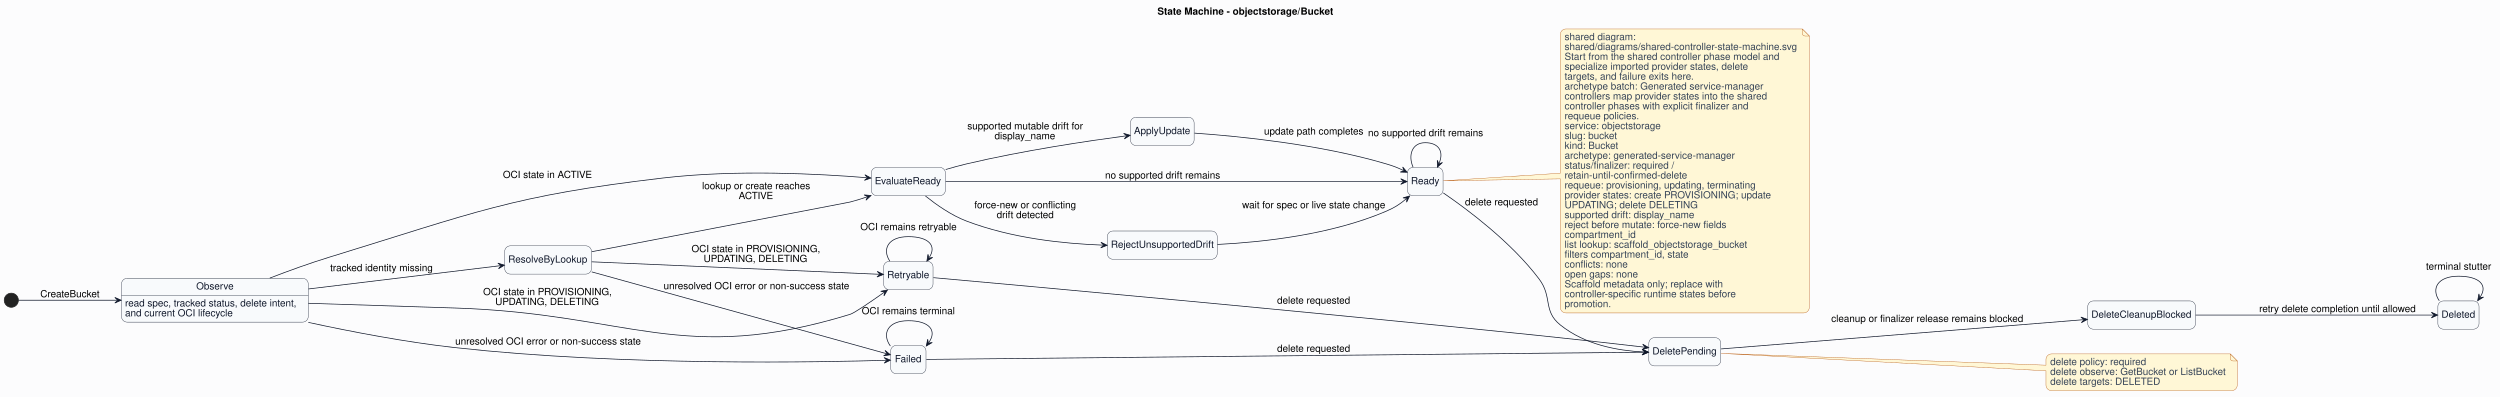
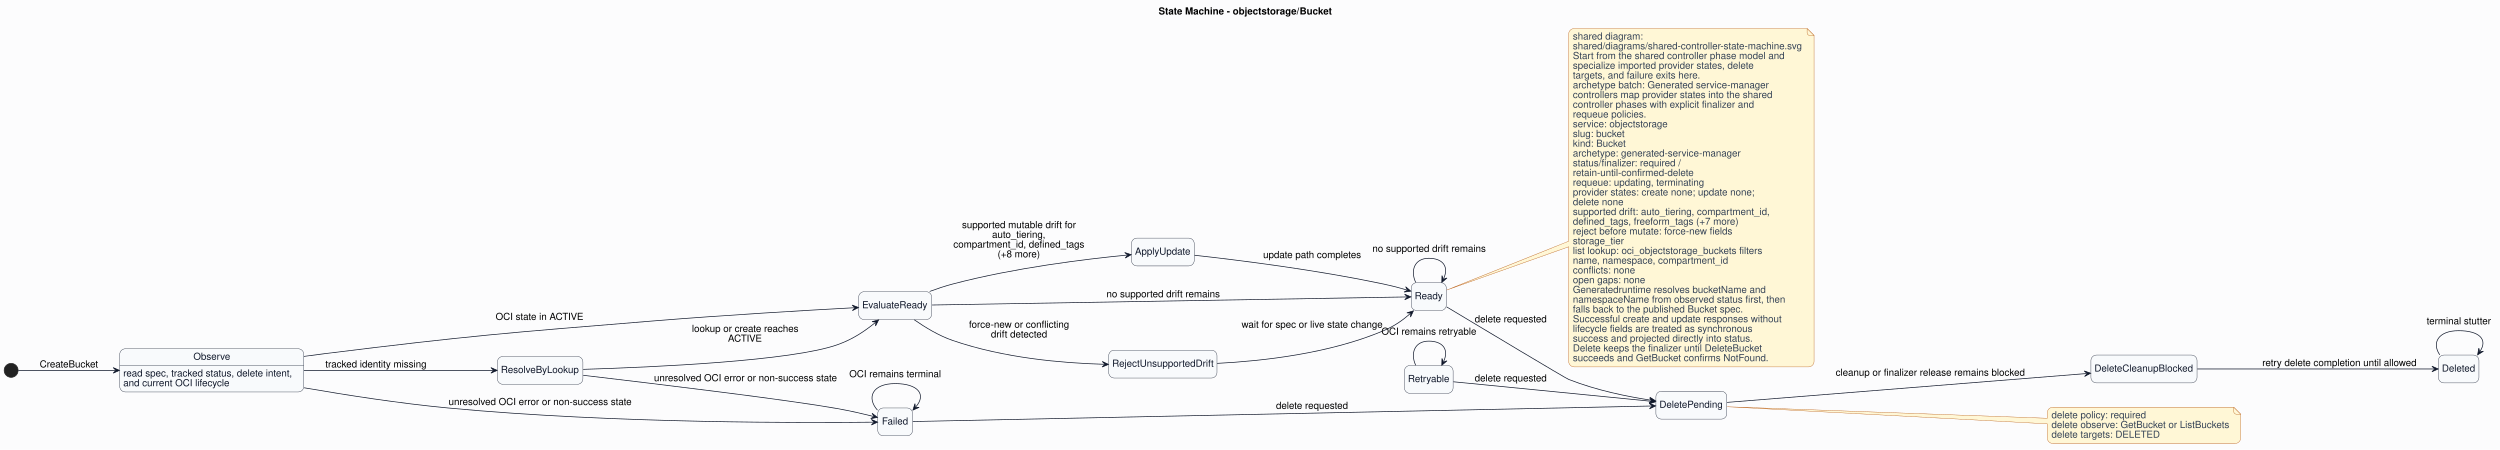
- <svg xmlns="http://www.w3.org/2000/svg" contentStyleType="text/css" data-diagram-type="STATE" height="562px" preserveAspectRatio="none" style="width:3539px;height:562px;background:#FCFCFD;" version="1.1" viewBox="0 0 3539 562" width="3539px" zoomAndPan="magnify">
+ <svg xmlns="http://www.w3.org/2000/svg" contentStyleType="text/css" data-diagram-type="STATE" height="646px" preserveAspectRatio="none" style="width:3591px;height:646px;background:#FCFCFD;" version="1.1" viewBox="0 0 3591 646" width="3591px" zoomAndPan="magnify">
  <defs />
  <g>
-     <rect fill="#FCFCFD" height="562" style="stroke:none;stroke-width:1;" width="3539" x="0" y="0" />
+     <rect fill="#FCFCFD" height="646" style="stroke:none;stroke-width:1;" width="3591" x="0" y="0" />
    <g class="title" data-source-line="10">
-       <text fill="#000000" font-family="Helvetica" font-size="14" font-weight="bold" lengthAdjust="spacing" textLength="248.951" x="1638.412" y="20.78">State Machine - objectstorage/Bucket</text>
+       <text fill="#000000" font-family="Helvetica" font-size="14" font-weight="bold" lengthAdjust="spacing" textLength="248.951" x="1664.137" y="20.78">State Machine - objectstorage/Bucket</text>
    </g>
    <g>
-       <rect fill="#F8FAFC" height="62" rx="8" ry="8" style="stroke:#0F172A;stroke-width:0.5;" width="264.364" x="172" y="394" />
-       <line style="stroke:#0F172A;stroke-width:0.5;" x1="172" x2="436.364" y1="418" y2="418" />
-       <text fill="#0F172A" font-family="Helvetica" font-size="14" lengthAdjust="spacing" textLength="52.91" x="277.727" y="409.78">Observe</text>
-       <text fill="#0F172A" font-family="Helvetica" font-size="14" lengthAdjust="spacing" textLength="244.364" x="177" y="433.78">read spec, tracked status, delete intent,</text>
-       <text fill="#0F172A" font-family="Helvetica" font-size="14" lengthAdjust="spacing" textLength="153.282" x="177" y="447.78">and current OCI lifecycle</text>
+       <rect fill="#F8FAFC" height="62" rx="8" ry="8" style="stroke:#0F172A;stroke-width:0.5;" width="264.364" x="172" y="501" />
+       <line style="stroke:#0F172A;stroke-width:0.5;" x1="172" x2="436.364" y1="525" y2="525" />
+       <text fill="#0F172A" font-family="Helvetica" font-size="14" lengthAdjust="spacing" textLength="52.91" x="277.727" y="516.78">Observe</text>
+       <text fill="#0F172A" font-family="Helvetica" font-size="14" lengthAdjust="spacing" textLength="244.364" x="177" y="540.78">read spec, tracked status, delete intent,</text>
+       <text fill="#0F172A" font-family="Helvetica" font-size="14" lengthAdjust="spacing" textLength="153.282" x="177" y="554.78">and current OCI lifecycle</text>
    </g>
-     <rect fill="#F8FAFC" height="40" rx="8" ry="8" style="stroke:#0F172A;stroke-width:0.5;" width="104.951" x="1233.36" y="237" />
-     <text fill="#0F172A" font-family="Helvetica" font-size="14" lengthAdjust="spacing" textLength="94.951" x="1238.36" y="260.78">EvaluateReady</text>
-     <rect fill="#F8FAFC" height="40" rx="8" ry="8" style="stroke:#0F172A;stroke-width:0.5;" width="50.469" x="1992.32" y="237" />
-     <text fill="#0F172A" font-family="Helvetica" font-size="14" lengthAdjust="spacing" textLength="40.469" x="1997.32" y="260.78">Ready</text>
-     <rect fill="#F8FAFC" height="40" rx="8" ry="8" style="stroke:#0F172A;stroke-width:0.5;" width="69.917" x="1250.88" y="370" />
-     <text fill="#0F172A" font-family="Helvetica" font-size="14" lengthAdjust="spacing" textLength="59.917" x="1255.88" y="393.78">Retryable</text>
-     <rect fill="#F8FAFC" height="40" rx="8" ry="8" style="stroke:#0F172A;stroke-width:0.5;" width="50" x="1260.84" y="489" />
-     <text fill="#0F172A" font-family="Helvetica" font-size="14" lengthAdjust="spacing" textLength="38.131" x="1266.775" y="512.78">Failed</text>
-     <rect fill="#F8FAFC" height="40" rx="8" ry="8" style="stroke:#0F172A;stroke-width:0.5;" width="122.848" x="714.44" y="348" />
-     <text fill="#0F172A" font-family="Helvetica" font-size="14" lengthAdjust="spacing" textLength="112.848" x="719.44" y="371.78">ResolveByLookup</text>
-     <rect fill="#F8FAFC" height="40" rx="8" ry="8" style="stroke:#0F172A;stroke-width:0.5;" width="155.51" x="1567.56" y="327" />
-     <text fill="#0F172A" font-family="Helvetica" font-size="14" lengthAdjust="spacing" textLength="145.51" x="1572.56" y="350.78">RejectUnsupportedDrift</text>
-     <rect fill="#F8FAFC" height="40" rx="8" ry="8" style="stroke:#0F172A;stroke-width:0.5;" width="90.165" x="1600.23" y="166" />
-     <text fill="#0F172A" font-family="Helvetica" font-size="14" lengthAdjust="spacing" textLength="80.165" x="1605.23" y="189.78">ApplyUpdate</text>
-     <rect fill="#F8FAFC" height="40" rx="8" ry="8" style="stroke:#0F172A;stroke-width:0.5;" width="101.848" x="2334.1" y="478" />
-     <text fill="#0F172A" font-family="Helvetica" font-size="14" lengthAdjust="spacing" textLength="91.848" x="2339.1" y="501.78">DeletePending</text>
-     <rect fill="#F8FAFC" height="40" rx="8" ry="8" style="stroke:#0F172A;stroke-width:0.5;" width="58.255" x="3451.06" y="426" />
-     <text fill="#0F172A" font-family="Helvetica" font-size="14" lengthAdjust="spacing" textLength="48.255" x="3456.06" y="449.78">Deleted</text>
-     <rect fill="#F8FAFC" height="40" rx="8" ry="8" style="stroke:#0F172A;stroke-width:0.5;" width="152.427" x="2955.45" y="426" />
-     <text fill="#0F172A" font-family="Helvetica" font-size="14" lengthAdjust="spacing" textLength="142.427" x="2960.45" y="449.78">DeleteCleanupBlocked</text>
-     <ellipse cx="16" cy="425" fill="#222222" rx="10" ry="10" style="stroke:#222222;stroke-width:1;" />
-     <g class="entity" data-qualified-name="GMN2" data-source-line="55" id="ent0003">
-       <path d="M2208.78,49 L2208.78,245.2 L2043.1,255.99 L2208.78,253.2 L2208.78,435 A8,8 0 0 0 2216.78,443 L2553.261,443 A8,8 0 0 0 2561.261,435 L2561.261,51 L2551.261,41 L2216.78,41 A8,8 0 0 0 2208.78,49" fill="#FFF7D6" style="stroke:#B45309;stroke-width:0.5;" />
-       <path d="M2551.261,41 L2551.261,47 A4,4 0 0 0 2555.261,51 L2561.261,51 L2551.261,41" fill="#FFF7D6" style="stroke:#B45309;stroke-width:0.5;" />
-       <text fill="#334155" font-family="Helvetica" font-size="14" lengthAdjust="spacing" textLength="101.165" x="2214.78" y="56.78">shared diagram:</text>
-       <text fill="#334155" font-family="Helvetica" font-size="14" lengthAdjust="spacing" textLength="331.481" x="2214.78" y="70.78">shared/diagrams/shared-controller-state-machine.svg</text>
-       <text fill="#334155" font-family="Helvetica" font-size="14" lengthAdjust="spacing" textLength="304.274" x="2214.78" y="84.78">Start from the shared controller phase model and</text>
-       <text fill="#334155" font-family="Helvetica" font-size="14" lengthAdjust="spacing" textLength="261.468" x="2214.78" y="98.78">specialize imported provider states, delete</text>
-       <text fill="#334155" font-family="Helvetica" font-size="14" lengthAdjust="spacing" textLength="184.434" x="2214.78" y="112.78">targets, and failure exits here.</text>
-       <text fill="#334155" font-family="Helvetica" font-size="14" lengthAdjust="spacing" textLength="281.709" x="2214.78" y="126.78">archetype batch: Generated service-manager</text>
-       <text fill="#334155" font-family="Helvetica" font-size="14" lengthAdjust="spacing" textLength="287.923" x="2214.78" y="140.78">controllers map provider states into the shared</text>
-       <text fill="#334155" font-family="Helvetica" font-size="14" lengthAdjust="spacing" textLength="261.461" x="2214.78" y="154.78">controller phases with explicit finalizer and</text>
-       <text fill="#334155" font-family="Helvetica" font-size="14" lengthAdjust="spacing" textLength="105.848" x="2214.78" y="168.78">requeue policies.</text>
-       <text fill="#334155" font-family="Helvetica" font-size="14" lengthAdjust="spacing" textLength="136.179" x="2214.78" y="182.78">service: objectstorage</text>
-       <text fill="#334155" font-family="Helvetica" font-size="14" lengthAdjust="spacing" textLength="74.71" x="2214.78" y="196.78">slug: bucket</text>
-       <text fill="#334155" font-family="Helvetica" font-size="14" lengthAdjust="spacing" textLength="76.262" x="2214.78" y="210.78">kind: Bucket</text>
-       <text fill="#334155" font-family="Helvetica" font-size="14" lengthAdjust="spacing" textLength="241.24" x="2214.78" y="224.78">archetype: generated-service-manager</text>
-       <text fill="#334155" font-family="Helvetica" font-size="14" lengthAdjust="spacing" textLength="156.406" x="2214.78" y="238.78">status/finalizer: required /</text>
-       <text fill="#334155" font-family="Helvetica" font-size="14" lengthAdjust="spacing" textLength="174.303" x="2214.78" y="252.78">retain-until-confirmed-delete</text>
-       <text fill="#334155" font-family="Helvetica" font-size="14" lengthAdjust="spacing" textLength="272.398" x="2214.78" y="266.78">requeue: provisioning, updating, terminating</text>
-       <text fill="#334155" font-family="Helvetica" font-size="14" lengthAdjust="spacing" textLength="295.682" x="2214.78" y="280.78">provider states: create PROVISIONING; update</text>
-       <text fill="#334155" font-family="Helvetica" font-size="14" lengthAdjust="spacing" textLength="192.165" x="2214.78" y="294.78">UPDATING; delete DELETING</text>
-       <text fill="#334155" font-family="Helvetica" font-size="14" lengthAdjust="spacing" textLength="183.661" x="2214.78" y="308.78">supported drift: display_name</text>
-       <text fill="#334155" font-family="Helvetica" font-size="14" lengthAdjust="spacing" textLength="230.33" x="2214.78" y="322.78">reject before mutate: force-new fields</text>
-       <text fill="#334155" font-family="Helvetica" font-size="14" lengthAdjust="spacing" textLength="100.379" x="2214.78" y="336.78">compartment_id</text>
-       <text fill="#334155" font-family="Helvetica" font-size="14" lengthAdjust="spacing" textLength="259.157" x="2214.78" y="350.78">list lookup: scaffold_objectstorage_bucket</text>
-       <text fill="#334155" font-family="Helvetica" font-size="14" lengthAdjust="spacing" textLength="175.848" x="2214.78" y="364.78">filters compartment_id, state</text>
-       <text fill="#334155" font-family="Helvetica" font-size="14" lengthAdjust="spacing" textLength="89.496" x="2214.78" y="378.78">conflicts: none</text>
-       <text fill="#334155" font-family="Helvetica" font-size="14" lengthAdjust="spacing" textLength="104.316" x="2214.78" y="392.78">open gaps: none</text>
-       <text fill="#334155" font-family="Helvetica" font-size="14" lengthAdjust="spacing" textLength="224.902" x="2214.78" y="406.78">Scaffold metadata only; replace with</text>
-       <text fill="#334155" font-family="Helvetica" font-size="14" lengthAdjust="spacing" textLength="244.323" x="2214.78" y="420.78">controller-specific runtime states before</text>
-       <text fill="#334155" font-family="Helvetica" font-size="14" lengthAdjust="spacing" textLength="66.144" x="2214.78" y="434.78">promotion.</text>
+     <rect fill="#F8FAFC" height="40" rx="8" ry="8" style="stroke:#0F172A;stroke-width:0.5;" width="104.951" x="1233.36" y="419" />
+     <text fill="#0F172A" font-family="Helvetica" font-size="14" lengthAdjust="spacing" textLength="94.951" x="1238.36" y="442.78">EvaluateReady</text>
+     <rect fill="#F8FAFC" height="40" rx="8" ry="8" style="stroke:#0F172A;stroke-width:0.5;" width="50.469" x="2027.04" y="406" />
+     <text fill="#0F172A" font-family="Helvetica" font-size="14" lengthAdjust="spacing" textLength="40.469" x="2032.04" y="429.78">Ready</text>
+     <rect fill="#F8FAFC" height="40" rx="8" ry="8" style="stroke:#0F172A;stroke-width:0.5;" width="69.917" x="2017.32" y="525" />
+     <text fill="#0F172A" font-family="Helvetica" font-size="14" lengthAdjust="spacing" textLength="59.917" x="2022.32" y="548.78">Retryable</text>
+     <rect fill="#F8FAFC" height="40" rx="8" ry="8" style="stroke:#0F172A;stroke-width:0.5;" width="50" x="1260.84" y="586" />
+     <text fill="#0F172A" font-family="Helvetica" font-size="14" lengthAdjust="spacing" textLength="38.131" x="1266.775" y="609.78">Failed</text>
+     <rect fill="#F8FAFC" height="40" rx="8" ry="8" style="stroke:#0F172A;stroke-width:0.5;" width="122.848" x="714.44" y="512" />
+     <text fill="#0F172A" font-family="Helvetica" font-size="14" lengthAdjust="spacing" textLength="112.848" x="719.44" y="535.78">ResolveByLookup</text>
+     <rect fill="#F8FAFC" height="40" rx="8" ry="8" style="stroke:#0F172A;stroke-width:0.5;" width="155.51" x="1592.56" y="503" />
+     <text fill="#0F172A" font-family="Helvetica" font-size="14" lengthAdjust="spacing" textLength="145.51" x="1597.56" y="526.78">RejectUnsupportedDrift</text>
+     <rect fill="#F8FAFC" height="40" rx="8" ry="8" style="stroke:#0F172A;stroke-width:0.5;" width="90.165" x="1625.23" y="342" />
+     <text fill="#0F172A" font-family="Helvetica" font-size="14" lengthAdjust="spacing" textLength="80.165" x="1630.23" y="365.78">ApplyUpdate</text>
+     <rect fill="#F8FAFC" height="40" rx="8" ry="8" style="stroke:#0F172A;stroke-width:0.5;" width="101.848" x="2378.55" y="562" />
+     <text fill="#0F172A" font-family="Helvetica" font-size="14" lengthAdjust="spacing" textLength="91.848" x="2383.55" y="585.78">DeletePending</text>
+     <rect fill="#F8FAFC" height="40" rx="8" ry="8" style="stroke:#0F172A;stroke-width:0.5;" width="58.255" x="3502.51" y="510" />
+     <text fill="#0F172A" font-family="Helvetica" font-size="14" lengthAdjust="spacing" textLength="48.255" x="3507.51" y="533.78">Deleted</text>
+     <rect fill="#F8FAFC" height="40" rx="8" ry="8" style="stroke:#0F172A;stroke-width:0.5;" width="152.427" x="3003.4" y="510" />
+     <text fill="#0F172A" font-family="Helvetica" font-size="14" lengthAdjust="spacing" textLength="142.427" x="3008.4" y="533.78">DeleteCleanupBlocked</text>
+     <ellipse cx="16" cy="532" fill="#222222" rx="10" ry="10" style="stroke:#222222;stroke-width:1;" />
+     <g class="entity" data-qualified-name="GMN2" data-source-line="53" id="ent0003">
+       <path d="M2253.23,49 L2253.23,346.47 L2077.89,416.68 L2253.23,354.47 L2253.23,519 A8,8 0 0 0 2261.23,527 L2597.711,527 A8,8 0 0 0 2605.711,519 L2605.711,51 L2595.711,41 L2261.23,41 A8,8 0 0 0 2253.23,49" fill="#FFF7D6" style="stroke:#B45309;stroke-width:0.5;" />
+       <path d="M2595.711,41 L2595.711,47 A4,4 0 0 0 2599.711,51 L2605.711,51 L2595.711,41" fill="#FFF7D6" style="stroke:#B45309;stroke-width:0.5;" />
+       <text fill="#334155" font-family="Helvetica" font-size="14" lengthAdjust="spacing" textLength="101.165" x="2259.23" y="56.78">shared diagram:</text>
+       <text fill="#334155" font-family="Helvetica" font-size="14" lengthAdjust="spacing" textLength="331.481" x="2259.23" y="70.78">shared/diagrams/shared-controller-state-machine.svg</text>
+       <text fill="#334155" font-family="Helvetica" font-size="14" lengthAdjust="spacing" textLength="304.274" x="2259.23" y="84.78">Start from the shared controller phase model and</text>
+       <text fill="#334155" font-family="Helvetica" font-size="14" lengthAdjust="spacing" textLength="261.468" x="2259.23" y="98.78">specialize imported provider states, delete</text>
+       <text fill="#334155" font-family="Helvetica" font-size="14" lengthAdjust="spacing" textLength="184.434" x="2259.23" y="112.78">targets, and failure exits here.</text>
+       <text fill="#334155" font-family="Helvetica" font-size="14" lengthAdjust="spacing" textLength="281.709" x="2259.23" y="126.78">archetype batch: Generated service-manager</text>
+       <text fill="#334155" font-family="Helvetica" font-size="14" lengthAdjust="spacing" textLength="287.923" x="2259.23" y="140.78">controllers map provider states into the shared</text>
+       <text fill="#334155" font-family="Helvetica" font-size="14" lengthAdjust="spacing" textLength="261.461" x="2259.23" y="154.78">controller phases with explicit finalizer and</text>
+       <text fill="#334155" font-family="Helvetica" font-size="14" lengthAdjust="spacing" textLength="105.848" x="2259.23" y="168.78">requeue policies.</text>
+       <text fill="#334155" font-family="Helvetica" font-size="14" lengthAdjust="spacing" textLength="136.179" x="2259.23" y="182.78">service: objectstorage</text>
+       <text fill="#334155" font-family="Helvetica" font-size="14" lengthAdjust="spacing" textLength="74.71" x="2259.23" y="196.78">slug: bucket</text>
+       <text fill="#334155" font-family="Helvetica" font-size="14" lengthAdjust="spacing" textLength="76.262" x="2259.23" y="210.78">kind: Bucket</text>
+       <text fill="#334155" font-family="Helvetica" font-size="14" lengthAdjust="spacing" textLength="241.24" x="2259.23" y="224.78">archetype: generated-service-manager</text>
+       <text fill="#334155" font-family="Helvetica" font-size="14" lengthAdjust="spacing" textLength="156.406" x="2259.23" y="238.78">status/finalizer: required /</text>
+       <text fill="#334155" font-family="Helvetica" font-size="14" lengthAdjust="spacing" textLength="174.303" x="2259.23" y="252.78">retain-until-confirmed-delete</text>
+       <text fill="#334155" font-family="Helvetica" font-size="14" lengthAdjust="spacing" textLength="189.909" x="2259.23" y="266.78">requeue: updating, terminating</text>
+       <text fill="#334155" font-family="Helvetica" font-size="14" lengthAdjust="spacing" textLength="263.067" x="2259.23" y="280.78">provider states: create none; update none;</text>
+       <text fill="#334155" font-family="Helvetica" font-size="14" lengthAdjust="spacing" textLength="73.179" x="2259.23" y="294.78">delete none</text>
+       <text fill="#334155" font-family="Helvetica" font-size="14" lengthAdjust="spacing" textLength="282.488" x="2259.23" y="308.78">supported drift: auto_tiering, compartment_id,</text>
+       <text fill="#334155" font-family="Helvetica" font-size="14" lengthAdjust="spacing" textLength="239.292" x="2259.23" y="322.78">defined_tags, freeform_tags (+7 more)</text>
+       <text fill="#334155" font-family="Helvetica" font-size="14" lengthAdjust="spacing" textLength="230.33" x="2259.23" y="336.78">reject before mutate: force-new fields</text>
+       <text fill="#334155" font-family="Helvetica" font-size="14" lengthAdjust="spacing" textLength="73.931" x="2259.23" y="350.78">storage_tier</text>
+       <text fill="#334155" font-family="Helvetica" font-size="14" lengthAdjust="spacing" textLength="273.144" x="2259.23" y="364.78">list lookup: oci_objectstorage_buckets filters</text>
+       <text fill="#334155" font-family="Helvetica" font-size="14" lengthAdjust="spacing" textLength="223.337" x="2259.23" y="378.78">name, namespace, compartment_id</text>
+       <text fill="#334155" font-family="Helvetica" font-size="14" lengthAdjust="spacing" textLength="89.496" x="2259.23" y="392.78">conflicts: none</text>
+       <text fill="#334155" font-family="Helvetica" font-size="14" lengthAdjust="spacing" textLength="104.316" x="2259.23" y="406.78">open gaps: none</text>
+       <text fill="#334155" font-family="Helvetica" font-size="14" lengthAdjust="spacing" textLength="278.592" x="2259.23" y="420.78">Generatedruntime resolves bucketName and</text>
+       <text fill="#334155" font-family="Helvetica" font-size="14" lengthAdjust="spacing" textLength="305.806" x="2259.23" y="434.78">namespaceName from observed status first, then</text>
+       <text fill="#334155" font-family="Helvetica" font-size="14" lengthAdjust="spacing" textLength="245.144" x="2259.23" y="448.78">falls back to the published Bucket spec.</text>
+       <text fill="#334155" font-family="Helvetica" font-size="14" lengthAdjust="spacing" textLength="301.185" x="2259.23" y="462.78">Successful create and update responses without</text>
+       <text fill="#334155" font-family="Helvetica" font-size="14" lengthAdjust="spacing" textLength="259.909" x="2259.23" y="476.78">lifecycle fields are treated as synchronous</text>
+       <text fill="#334155" font-family="Helvetica" font-size="14" lengthAdjust="spacing" textLength="259.13" x="2259.23" y="490.78">success and projected directly into status.</text>
+       <text fill="#334155" font-family="Helvetica" font-size="14" lengthAdjust="spacing" textLength="273.93" x="2259.23" y="504.78">Delete keeps the finalizer until DeleteBucket</text>
+       <text fill="#334155" font-family="Helvetica" font-size="14" lengthAdjust="spacing" textLength="281.695" x="2259.23" y="518.78">succeeds and GetBucket confirms NotFound.</text>
    </g>
-     <g class="entity" data-qualified-name="GMN5" data-source-line="85" id="ent0006">
-       <path d="M2896.27,509 L2896.27,516.93 L2436.34,500.26 L2896.27,524.93 L2896.27,545 A8,8 0 0 0 2904.27,553 L3159.069,553 A8,8 0 0 0 3167.069,545 L3167.069,511 L3157.069,501 L2904.27,501 A8,8 0 0 0 2896.27,509" fill="#FFF7D6" style="stroke:#B45309;stroke-width:0.5;" />
-       <path d="M3157.069,501 L3157.069,507 A4,4 0 0 0 3161.069,511 L3167.069,511 L3157.069,501" fill="#FFF7D6" style="stroke:#B45309;stroke-width:0.5;" />
-       <text fill="#334155" font-family="Helvetica" font-size="14" lengthAdjust="spacing" textLength="136.972" x="2902.27" y="516.78">delete policy: required</text>
-       <text fill="#334155" font-family="Helvetica" font-size="14" lengthAdjust="spacing" textLength="249.799" x="2902.27" y="530.78">delete observe: GetBucket or ListBucket</text>
-       <text fill="#334155" font-family="Helvetica" font-size="14" lengthAdjust="spacing" textLength="157.185" x="2902.27" y="544.78">delete targets: DELETED</text>
+     <g class="entity" data-qualified-name="GMN5" data-source-line="89" id="ent0006">
+       <path d="M2940.71,593 L2940.71,600.81 L2480.79,584.25 L2940.71,608.81 L2940.71,629 A8,8 0 0 0 2948.71,637 L3210.509,637 A8,8 0 0 0 3218.509,629 L3218.509,595 L3208.509,585 L2948.71,585 A8,8 0 0 0 2940.71,593" fill="#FFF7D6" style="stroke:#B45309;stroke-width:0.5;" />
+       <path d="M3208.509,585 L3208.509,591 A4,4 0 0 0 3212.509,595 L3218.509,595 L3208.509,585" fill="#FFF7D6" style="stroke:#B45309;stroke-width:0.5;" />
+       <text fill="#334155" font-family="Helvetica" font-size="14" lengthAdjust="spacing" textLength="136.972" x="2946.71" y="600.78">delete policy: required</text>
+       <text fill="#334155" font-family="Helvetica" font-size="14" lengthAdjust="spacing" textLength="256.799" x="2946.71" y="614.78">delete observe: GetBucket or ListBuckets</text>
+       <text fill="#334155" font-family="Helvetica" font-size="14" lengthAdjust="spacing" textLength="157.185" x="2946.71" y="628.78">delete targets: DELETED</text>
    </g>
    <g class="link" data-entity-1="ent0002" data-entity-2="ent0002" data-link-type="dependency" data-source-line="32" id="lnk3">
-       <path d="M26.2,425 C49.21,425 105.71,425 165.54,425" fill="none" id="*start*-to-observe" style="stroke:#0F172A;stroke-width:1;" />
-       <polygon fill="#0F172A" points="171.54,425,162.54,421,166.54,425,162.54,429,171.54,425" style="stroke:#0F172A;stroke-width:1;" />
-       <text fill="#000000" font-family="Helvetica" font-size="14" lengthAdjust="spacing" textLength="84.82" x="57" y="420.78">CreateBucket</text>
+       <path d="M26.2,532 C49.21,532 105.71,532 165.54,532" fill="none" id="*start*-to-observe" style="stroke:#0F172A;stroke-width:1;" />
+       <polygon fill="#0F172A" points="171.54,532,162.54,528,166.54,532,162.54,536,171.54,532" style="stroke:#0F172A;stroke-width:1;" />
+       <text fill="#000000" font-family="Helvetica" font-size="14" lengthAdjust="spacing" textLength="84.82" x="57" y="527.78">CreateBucket</text>
    </g>
    <g class="link" data-entity-1="ent0002" data-entity-2="ent0007" data-link-type="dependency" data-source-line="33" id="lnk4">
-       <path d="M436.64,409.05 C527.55,398.01 638.334,384.573 708.184,376.093" fill="none" id="observe-to-resolve_by_lookup" style="stroke:#0F172A;stroke-width:1;" />
-       <polygon fill="#0F172A" points="714.14,375.37,704.723,372.484,709.176,375.973,705.688,380.425,714.14,375.37" style="stroke:#0F172A;stroke-width:1;" />
-       <text fill="#000000" font-family="Helvetica" font-size="14" lengthAdjust="spacing" textLength="145.503" x="467.36" y="383.84">tracked identity missing</text>
+       <path d="M436.64,532 C527.55,532 638.29,532 708.14,532" fill="none" id="observe-to-resolve_by_lookup" style="stroke:#0F172A;stroke-width:1;" />
+       <polygon fill="#0F172A" points="714.14,532,705.14,528,709.14,532,705.14,536,714.14,532" style="stroke:#0F172A;stroke-width:1;" />
+       <text fill="#000000" font-family="Helvetica" font-size="14" lengthAdjust="spacing" textLength="145.503" x="467.36" y="527.78">tracked identity missing</text>
    </g>
    <g class="link" data-entity-1="ent0007" data-entity-2="ent0003" data-link-type="dependency" data-source-line="34" id="lnk5">
-       <path d="M837.78,356.3 C955.37,333.72 1202.26,286.3 1203.36,286 C1213.07,283.36 1217.604,282.054 1227.384,278.704" fill="none" id="resolve_by_lookup-to-evaluate_ready" style="stroke:#0F172A;stroke-width:1;" />
-       <polygon fill="#0F172A" points="1233.06,276.76,1223.249,275.892,1228.33,278.38,1225.842,283.461,1233.06,276.76" style="stroke:#0F172A;stroke-width:1;" />
-       <text fill="#000000" font-family="Helvetica" font-size="14" lengthAdjust="spacing" textLength="154.089" x="993.86" y="267.78">lookup or create reaches</text>
-       <text fill="#000000" font-family="Helvetica" font-size="14" lengthAdjust="spacing" textLength="50.565" x="1045.622" y="281.78">ACTIVE</text>
+       <path d="M837.64,530.54 C938.94,527.46 1137.69,518.55 1203.36,495 C1225.18,487.18 1241.989,475.821 1257.409,463.251" fill="none" id="resolve_by_lookup-to-evaluate_ready" style="stroke:#0F172A;stroke-width:1;" />
+       <polygon fill="#0F172A" points="1262.06,459.46,1252.557,462.046,1258.185,462.619,1257.611,468.247,1262.06,459.46" style="stroke:#0F172A;stroke-width:1;" />
+       <text fill="#000000" font-family="Helvetica" font-size="14" lengthAdjust="spacing" textLength="154.089" x="993.86" y="476.78">lookup or create reaches</text>
+       <text fill="#000000" font-family="Helvetica" font-size="14" lengthAdjust="spacing" textLength="50.565" x="1045.622" y="490.78">ACTIVE</text>
    </g>
-     <g class="link" data-entity-1="ent0007" data-entity-2="ent0005" data-link-type="dependency" data-source-line="35" id="lnk6">
-       <path d="M837.63,370.63 C945.21,375.29 1159.806,384.58 1244.596,388.26" fill="none" id="resolve_by_lookup-to-retryable" style="stroke:#0F172A;stroke-width:1;" />
-       <polygon fill="#0F172A" points="1250.59,388.52,1241.772,384.134,1245.595,388.303,1241.425,392.126,1250.59,388.52" style="stroke:#0F172A;stroke-width:1;" />
-       <text fill="#000000" font-family="Helvetica" font-size="14" lengthAdjust="spacing" textLength="184.379" x="978.86" y="356.9">OCI state in PROVISIONING,</text>
-       <text fill="#000000" font-family="Helvetica" font-size="14" lengthAdjust="spacing" textLength="150.131" x="995.984" y="370.9">UPDATING, DELETING</text>
+     <g class="link" data-entity-1="ent0007" data-entity-2="ent0006" data-link-type="dependency" data-source-line="35" id="lnk6">
+       <path d="M837.74,539.08 C938.24,550.9 1134.58,574.58 1203.36,587 C1222.66,590.48 1238.439,594.124 1254.549,598.154" fill="none" id="resolve_by_lookup-to-failed" style="stroke:#0F172A;stroke-width:1;" />
+       <polygon fill="#0F172A" points="1260.37,599.61,1252.61,593.545,1255.52,598.397,1250.668,601.306,1260.37,599.61" style="stroke:#0F172A;stroke-width:1;" />
+       <text fill="#000000" font-family="Helvetica" font-size="14" lengthAdjust="spacing" textLength="263.778" x="939.36" y="547.53">unresolved OCI error or non-success state</text>
    </g>
-     <g class="link" data-entity-1="ent0007" data-entity-2="ent0006" data-link-type="dependency" data-source-line="36" id="lnk7">
-       <path d="M837.63,384.87 C949.69,415.97 1178.579,479.505 1254.669,500.625" fill="none" id="resolve_by_lookup-to-failed" style="stroke:#0F172A;stroke-width:1;" />
-       <polygon fill="#0F172A" points="1260.45,502.23,1252.848,495.969,1255.632,500.893,1250.708,503.677,1260.45,502.23" style="stroke:#0F172A;stroke-width:1;" />
-       <text fill="#000000" font-family="Helvetica" font-size="14" lengthAdjust="spacing" textLength="263.778" x="939.36" y="409.39">unresolved OCI error or non-success state</text>
+     <g class="link" data-entity-1="ent0002" data-entity-2="ent0003" data-link-type="dependency" data-source-line="36" id="lnk7">
+       <path d="M436.62,511.89 C446.68,510.52 456.68,509.2 466.36,508 C675.57,482.02 728.25,478.13 938.36,461 C1042.89,452.48 1159.399,445.705 1227.149,442.025" fill="none" id="observe-to-evaluate_ready" style="stroke:#0F172A;stroke-width:1;" />
+       <polygon fill="#0F172A" points="1233.14,441.7,1223.936,438.194,1228.147,441.971,1224.37,446.182,1233.14,441.7" style="stroke:#0F172A;stroke-width:1;" />
+       <text fill="#000000" font-family="Helvetica" font-size="14" lengthAdjust="spacing" textLength="128.372" x="711.86" y="459.52">OCI state in ACTIVE</text>
    </g>
-     <g class="link" data-entity-1="ent0002" data-entity-2="ent0003" data-link-type="dependency" data-source-line="37" id="lnk8">
-       <path d="M381.96,393.64 C408.45,383.43 438.47,372.55 466.36,364 C672.5,300.82 724.22,277.06 938.36,252 C1042.33,239.83 1159.05,246.034 1226.99,251.554" fill="none" id="observe-to-evaluate_ready" style="stroke:#0F172A;stroke-width:1;" />
-       <polygon fill="#0F172A" points="1232.97,252.04,1224.323,247.324,1227.986,251.635,1223.676,255.298,1232.97,252.04" style="stroke:#0F172A;stroke-width:1;" />
-       <text fill="#000000" font-family="Helvetica" font-size="14" lengthAdjust="spacing" textLength="128.372" x="711.86" y="251.95">OCI state in ACTIVE</text>
+     <g class="link" data-entity-1="ent0002" data-entity-2="ent0006" data-link-type="dependency" data-source-line="37" id="lnk8">
+       <path d="M436.78,557 C499.16,567.83 574.85,579.49 643.36,586 C883.23,608.8 1169.59,607.421 1254.59,606.421" fill="none" id="observe-to-failed" style="stroke:#0F172A;stroke-width:1;" />
+       <polygon fill="#0F172A" points="1260.59,606.35,1251.544,602.456,1255.59,606.409,1251.638,610.456,1260.59,606.35" style="stroke:#0F172A;stroke-width:1;" />
+       <text fill="#000000" font-family="Helvetica" font-size="14" lengthAdjust="spacing" textLength="263.778" x="644.36" y="581.78">unresolved OCI error or non-success state</text>
    </g>
-     <g class="link" data-entity-1="ent0002" data-entity-2="ent0005" data-link-type="dependency" data-source-line="38" id="lnk9">
-       <path d="M436.47,429.33 C499.11,431.38 575.11,433.85 643.36,436 C892.16,443.84 965.33,517.82 1203.36,445 C1209.36,443.17 1230.442,428.766 1251.472,413.886" fill="none" id="observe-to-retryable" style="stroke:#0F172A;stroke-width:1;" />
-       <polygon fill="#0F172A" points="1256.37,410.42,1246.713,412.353,1252.288,413.308,1251.333,418.884,1256.37,410.42" style="stroke:#0F172A;stroke-width:1;" />
-       <text fill="#000000" font-family="Helvetica" font-size="14" lengthAdjust="spacing" textLength="184.379" x="683.86" y="417.78">OCI state in PROVISIONING,</text>
-       <text fill="#000000" font-family="Helvetica" font-size="14" lengthAdjust="spacing" textLength="150.131" x="700.984" y="431.78">UPDATING, DELETING</text>
+     <g class="link" data-entity-1="ent0003" data-entity-2="ent0008" data-link-type="dependency" data-source-line="38" id="lnk9">
+       <path d="M1313.24,459.32 C1328.5,469.98 1348.54,482.2 1368.32,489 C1441.54,514.2 1524.112,521.487 1586.152,523.277" fill="none" id="evaluate_ready-to-reject_unsupported_drift" style="stroke:#0F172A;stroke-width:1;" />
+       <polygon fill="#0F172A" points="1592.15,523.45,1583.269,519.192,1587.152,523.306,1583.038,527.189,1592.15,523.45" style="stroke:#0F172A;stroke-width:1;" />
+       <text fill="#000000" font-family="Helvetica" font-size="14" lengthAdjust="spacing" textLength="143.951" x="1391.82" y="470.78">force-new or conflicting</text>
+       <text fill="#000000" font-family="Helvetica" font-size="14" lengthAdjust="spacing" textLength="80.938" x="1423.327" y="484.78">drift detected</text>
    </g>
-     <g class="link" data-entity-1="ent0002" data-entity-2="ent0006" data-link-type="dependency" data-source-line="39" id="lnk10">
-       <path d="M436.48,456.38 C498.78,469.89 574.51,484.32 643.36,492 C882.8,518.7 1169.453,512.602 1254.563,510.012" fill="none" id="observe-to-failed" style="stroke:#0F172A;stroke-width:1;" />
-       <polygon fill="#0F172A" points="1260.56,509.83,1251.443,506.106,1255.562,509.982,1251.686,514.102,1260.56,509.83" style="stroke:#0F172A;stroke-width:1;" />
-       <text fill="#000000" font-family="Helvetica" font-size="14" lengthAdjust="spacing" textLength="263.778" x="644.36" y="487.78">unresolved OCI error or non-success state</text>
+     <g class="link" data-entity-1="ent0008" data-entity-2="ent0004" data-link-type="dependency" data-source-line="39" id="lnk10">
+       <path d="M1748.28,521.95 C1814.13,518.61 1910.21,507.8 1987.32,475 C2003.15,468.26 2014.008,460.633 2025.718,450.423" fill="none" id="reject_unsupported_drift-to-ready" style="stroke:#0F172A;stroke-width:1;" />
+       <polygon fill="#0F172A" points="2030.24,446.48,2020.828,449.38,2026.471,449.766,2026.085,455.41,2030.24,446.48" style="stroke:#0F172A;stroke-width:1;" />
+       <text fill="#000000" font-family="Helvetica" font-size="14" lengthAdjust="spacing" textLength="203.882" x="1783.32" y="470.78">wait for spec or live state change</text>
    </g>
-     <g class="link" data-entity-1="ent0003" data-entity-2="ent0008" data-link-type="dependency" data-source-line="40" id="lnk11">
-       <path d="M1310.06,277.48 C1325.49,289.89 1346.81,304.85 1368.32,313 C1432.53,337.35 1504.604,344.906 1561.304,347.026" fill="none" id="evaluate_ready-to-reject_unsupported_drift" style="stroke:#0F172A;stroke-width:1;" />
-       <polygon fill="#0F172A" points="1567.3,347.25,1558.456,342.916,1562.303,347.063,1558.157,350.911,1567.3,347.25" style="stroke:#0F172A;stroke-width:1;" />
-       <text fill="#000000" font-family="Helvetica" font-size="14" lengthAdjust="spacing" textLength="143.951" x="1379.32" y="294.78">force-new or conflicting</text>
-       <text fill="#000000" font-family="Helvetica" font-size="14" lengthAdjust="spacing" textLength="80.938" x="1410.827" y="308.78">drift detected</text>
+     <g class="link" data-entity-1="ent0003" data-entity-2="ent0009" data-link-type="dependency" data-source-line="40" id="lnk11">
+       <path d="M1335.41,418.6 C1346.11,414.65 1357.49,410.85 1368.32,408 C1457.77,384.43 1559.608,372.171 1618.878,366.401" fill="none" id="evaluate_ready-to-apply_update" style="stroke:#0F172A;stroke-width:1;" />
+       <polygon fill="#0F172A" points="1624.85,365.82,1615.505,362.711,1619.873,366.305,1616.28,370.673,1624.85,365.82" style="stroke:#0F172A;stroke-width:1;" />
+       <text fill="#000000" font-family="Helvetica" font-size="14" lengthAdjust="spacing" textLength="163.42" x="1381.778" y="327.66">supported mutable drift for</text>
+       <text fill="#000000" font-family="Helvetica" font-size="14" lengthAdjust="spacing" textLength="77.055" x="1424.961" y="341.66">auto_tiering,</text>
+       <text fill="#000000" font-family="Helvetica" font-size="14" lengthAdjust="spacing" textLength="188.337" x="1369.32" y="355.66">compartment_id, defined_tags</text>
+       <text fill="#000000" font-family="Helvetica" font-size="14" lengthAdjust="spacing" textLength="61.072" x="1432.952" y="369.66">(+8 more)</text>
    </g>
-     <g class="link" data-entity-1="ent0008" data-entity-2="ent0004" data-link-type="dependency" data-source-line="41" id="lnk12">
-       <path d="M1723.32,346.06 C1789.2,342.77 1885.3,332 1962.32,299 C1974.36,293.84 1981.48,289.236 1990.92,281.246" fill="none" id="reject_unsupported_drift-to-ready" style="stroke:#0F172A;stroke-width:1;" />
-       <polygon fill="#0F172A" points="1995.5,277.37,1986.046,280.131,1991.684,280.6,1991.215,286.238,1995.5,277.37" style="stroke:#0F172A;stroke-width:1;" />
-       <text fill="#000000" font-family="Helvetica" font-size="14" lengthAdjust="spacing" textLength="203.882" x="1758.32" y="294.78">wait for spec or live state change</text>
+     <g class="link" data-entity-1="ent0009" data-entity-2="ent0004" data-link-type="dependency" data-source-line="41" id="lnk12">
+       <path d="M1715.86,366.64 C1777.34,373.46 1891.47,387.63 1987.32,408 C2000.4,410.78 2009.007,413.037 2020.797,416.527" fill="none" id="apply_update-to-ready" style="stroke:#0F172A;stroke-width:1;" />
+       <polygon fill="#0F172A" points="2026.55,418.23,2019.055,411.84,2021.756,416.811,2016.785,419.511,2026.55,418.23" style="stroke:#0F172A;stroke-width:1;" />
+       <text fill="#000000" font-family="Helvetica" font-size="14" lengthAdjust="spacing" textLength="141.654" x="1814.32" y="370.67">update path completes</text>
    </g>
-     <g class="link" data-entity-1="ent0003" data-entity-2="ent0009" data-link-type="dependency" data-source-line="42" id="lnk13">
-       <path d="M1338.72,239.96 C1348.49,237.07 1358.67,234.27 1368.32,232 C1449.17,212.95 1539.202,199.61 1594.032,192.33" fill="none" id="evaluate_ready-to-apply_update" style="stroke:#0F172A;stroke-width:1;" />
-       <polygon fill="#0F172A" points="1599.98,191.54,1590.532,188.759,1595.024,192.198,1591.585,196.69,1599.98,191.54" style="stroke:#0F172A;stroke-width:1;" />
-       <text fill="#000000" font-family="Helvetica" font-size="14" lengthAdjust="spacing" textLength="163.42" x="1369.32" y="183.09">supported mutable drift for</text>
-       <text fill="#000000" font-family="Helvetica" font-size="14" lengthAdjust="spacing" textLength="86.386" x="1407.837" y="197.09">display_name</text>
+     <g class="link" data-entity-1="ent0003" data-entity-2="ent0004" data-link-type="dependency" data-source-line="42" id="lnk13">
+       <path d="M1338.78,438.12 C1488.82,435.57 1913.031,428.352 2020.641,426.522" fill="none" id="evaluate_ready-to-ready" style="stroke:#0F172A;stroke-width:1;" />
+       <polygon fill="#0F172A" points="2026.64,426.42,2017.573,422.574,2021.641,426.505,2017.709,430.572,2026.64,426.42" style="stroke:#0F172A;stroke-width:1;" />
+       <text fill="#000000" font-family="Helvetica" font-size="14" lengthAdjust="spacing" textLength="162.641" x="1589.32" y="426.99">no supported drift remains</text>
    </g>
-     <g class="link" data-entity-1="ent0009" data-entity-2="ent0004" data-link-type="dependency" data-source-line="43" id="lnk14">
-       <path d="M1690.88,188.45 C1752.86,192.76 1868.1,204.07 1962.32,232 C1972.36,234.98 1977.503,236.9 1986.612,241.28" fill="none" id="apply_update-to-ready" style="stroke:#0F172A;stroke-width:1;" />
-       <polygon fill="#0F172A" points="1992.02,243.88,1985.642,236.375,1987.514,241.714,1982.176,243.585,1992.02,243.88" style="stroke:#0F172A;stroke-width:1;" />
-       <text fill="#000000" font-family="Helvetica" font-size="14" lengthAdjust="spacing" textLength="141.654" x="1789.32" y="190.45">update path completes</text>
+     <g class="link" data-entity-1="ent0004" data-entity-2="ent0004" data-link-type="dependency" data-source-line="43" id="lnk14">
+       <path d="M2033.53,405.69 C2025.52,388.73 2031.77,371 2052.27,371 C2072.78,371 2081.592,383.305 2073.582,400.265" fill="none" id="ready-to-ready" style="stroke:#0F172A;stroke-width:1;" />
+       <polygon fill="#0F172A" points="2071.02,405.69,2078.48,399.26,2073.155,401.169,2071.247,395.844,2071.02,405.69" style="stroke:#0F172A;stroke-width:1;" />
+       <text fill="#000000" font-family="Helvetica" font-size="14" lengthAdjust="spacing" textLength="162.641" x="1971.27" y="361.78">no supported drift remains</text>
    </g>
-     <g class="link" data-entity-1="ent0003" data-entity-2="ent0004" data-link-type="dependency" data-source-line="44" id="lnk15">
-       <path d="M1338.73,257 C1483.46,257 1881.77,257 1985.86,257" fill="none" id="evaluate_ready-to-ready" style="stroke:#0F172A;stroke-width:1;" />
-       <polygon fill="#0F172A" points="1991.86,257,1982.86,253,1986.86,257,1982.86,261,1991.86,257" style="stroke:#0F172A;stroke-width:1;" />
-       <text fill="#000000" font-family="Helvetica" font-size="14" lengthAdjust="spacing" textLength="162.641" x="1564.32" y="252.78">no supported drift remains</text>
+     <g class="link" data-entity-1="ent0005" data-entity-2="ent0005" data-link-type="dependency" data-source-line="44" id="lnk15">
+       <path d="M2033.53,524.69 C2025.52,507.73 2031.77,490 2052.27,490 C2072.78,490 2081.592,502.305 2073.582,519.265" fill="none" id="retryable-to-retryable" style="stroke:#0F172A;stroke-width:1;" />
+       <polygon fill="#0F172A" points="2071.02,524.69,2078.48,518.26,2073.155,520.169,2071.247,514.844,2071.02,524.69" style="stroke:#0F172A;stroke-width:1;" />
+       <text fill="#000000" font-family="Helvetica" font-size="14" lengthAdjust="spacing" textLength="136.931" x="1984.27" y="480.78">OCI remains retryable</text>
    </g>
-     <g class="link" data-entity-1="ent0004" data-entity-2="ent0004" data-link-type="dependency" data-source-line="45" id="lnk16">
-       <path d="M2000.35,236.69 C1993,219.73 1998.74,202 2017.55,202 C2036.36,202 2044.486,214.225 2037.136,231.185" fill="none" id="ready-to-ready" style="stroke:#0F172A;stroke-width:1;" />
-       <polygon fill="#0F172A" points="2034.75,236.69,2041.999,230.023,2036.738,232.102,2034.659,226.842,2034.75,236.69" style="stroke:#0F172A;stroke-width:1;" />
-       <text fill="#000000" font-family="Helvetica" font-size="14" lengthAdjust="spacing" textLength="162.641" x="1936.55" y="192.78">no supported drift remains</text>
+     <g class="link" data-entity-1="ent0006" data-entity-2="ent0006" data-link-type="dependency" data-source-line="45" id="lnk16">
+       <path d="M1260.37,589.11 C1244.42,571.2 1252.91,551 1285.84,551 C1318.77,551 1331.25,566.719 1315.3,584.629" fill="none" id="failed-to-failed" style="stroke:#0F172A;stroke-width:1;" />
+       <polygon fill="#0F172A" points="1311.31,589.11,1320.283,585.049,1314.635,585.376,1314.308,579.729,1311.31,589.11" style="stroke:#0F172A;stroke-width:1;" />
+       <text fill="#000000" font-family="Helvetica" font-size="14" lengthAdjust="spacing" textLength="132.255" x="1219.84" y="541.78">OCI remains terminal</text>
    </g>
-     <g class="link" data-entity-1="ent0005" data-entity-2="ent0005" data-link-type="dependency" data-source-line="46" id="lnk17">
-       <path d="M1259.63,369.69 C1248.42,352.73 1257.16,335 1285.84,335 C1314.52,335 1326.556,347.723 1315.356,364.683" fill="none" id="retryable-to-retryable" style="stroke:#0F172A;stroke-width:1;" />
-       <polygon fill="#0F172A" points="1312.05,369.69,1320.347,364.384,1314.805,365.518,1313.672,359.976,1312.05,369.69" style="stroke:#0F172A;stroke-width:1;" />
-       <text fill="#000000" font-family="Helvetica" font-size="14" lengthAdjust="spacing" textLength="136.931" x="1217.84" y="325.78">OCI remains retryable</text>
+     <g class="link" data-entity-1="ent0004" data-entity-2="ent0010" data-link-type="dependency" data-source-line="46" id="lnk17">
+       <path d="M2077.9,440.8 C2130.32,472.28 2248.55,543.17 2253.23,545 C2293.78,560.84 2336.458,569.518 2372.178,574.948" fill="none" id="ready-to-delete_pending" style="stroke:#0F172A;stroke-width:1;" />
+       <polygon fill="#0F172A" points="2378.11,575.85,2369.813,570.543,2373.167,575.099,2368.611,578.452,2378.11,575.85" style="stroke:#0F172A;stroke-width:1;" />
+       <text fill="#000000" font-family="Helvetica" font-size="14" lengthAdjust="spacing" textLength="104.303" x="2118.23" y="462.99">delete requested</text>
    </g>
-     <g class="link" data-entity-1="ent0006" data-entity-2="ent0006" data-link-type="dependency" data-source-line="47" id="lnk18">
-       <path d="M1260.41,489.83 C1248.04,472.53 1256.52,454 1285.84,454 C1315.16,454 1327.13,467.649 1314.76,484.949" fill="none" id="failed-to-failed" style="stroke:#0F172A;stroke-width:1;" />
-       <polygon fill="#0F172A" points="1311.27,489.83,1319.758,484.836,1314.178,485.763,1313.251,480.182,1311.27,489.83" style="stroke:#0F172A;stroke-width:1;" />
-       <text fill="#000000" font-family="Helvetica" font-size="14" lengthAdjust="spacing" textLength="132.255" x="1219.84" y="444.78">OCI remains terminal</text>
+     <g class="link" data-entity-1="ent0005" data-entity-2="ent0010" data-link-type="dependency" data-source-line="47" id="lnk18">
+       <path d="M2087.57,548.38 C2154.05,554.94 2294.759,568.811 2372.249,576.451" fill="none" id="retryable-to-delete_pending" style="stroke:#0F172A;stroke-width:1;" />
+       <polygon fill="#0F172A" points="2378.22,577.04,2369.656,572.176,2373.244,576.549,2368.871,580.138,2378.22,577.04" style="stroke:#0F172A;stroke-width:1;" />
+       <text fill="#000000" font-family="Helvetica" font-size="14" lengthAdjust="spacing" textLength="104.303" x="2118.23" y="547.86">delete requested</text>
    </g>
-     <g class="link" data-entity-1="ent0004" data-entity-2="ent0010" data-link-type="dependency" data-source-line="48" id="lnk19">
-       <path d="M2043.15,273.1 C2077.34,296.49 2139.44,342.82 2178.78,395 C2197.94,420.4 2183.96,440.09 2208.78,460 C2244,488.24 2289.548,496.364 2327.628,498.374" fill="none" id="ready-to-delete_pending" style="stroke:#0F172A;stroke-width:1;" />
-       <polygon fill="#0F172A" points="2333.62,498.69,2324.843,494.221,2328.627,498.426,2324.422,502.21,2333.62,498.69" style="stroke:#0F172A;stroke-width:1;" />
-       <text fill="#000000" font-family="Helvetica" font-size="14" lengthAdjust="spacing" textLength="104.303" x="2073.78" y="290.67">delete requested</text>
+     <g class="link" data-entity-1="ent0006" data-entity-2="ent0010" data-link-type="dependency" data-source-line="48" id="lnk19">
+       <path d="M1311.21,605.49 C1453.72,602.49 2173.621,587.356 2372.201,583.186" fill="none" id="failed-to-delete_pending" style="stroke:#0F172A;stroke-width:1;" />
+       <polygon fill="#0F172A" points="2378.2,583.06,2369.118,579.25,2373.201,583.165,2369.286,587.248,2378.2,583.06" style="stroke:#0F172A;stroke-width:1;" />
+       <text fill="#000000" font-family="Helvetica" font-size="14" lengthAdjust="spacing" textLength="104.303" x="1832.82" y="587.3">delete requested</text>
    </g>
-     <g class="link" data-entity-1="ent0005" data-entity-2="ent0010" data-link-type="dependency" data-source-line="49" id="lnk20">
-       <path d="M1321.3,393.08 C1440.3,403.74 1844.97,440.39 2178.78,475 C2231.75,480.49 2286.36,486.663 2327.899,491.453" fill="none" id="retryable-to-delete_pending" style="stroke:#0F172A;stroke-width:1;" />
-       <polygon fill="#0F172A" points="2333.86,492.14,2325.378,487.135,2328.893,491.567,2324.461,495.083,2333.86,492.14" style="stroke:#0F172A;stroke-width:1;" />
-       <text fill="#000000" font-family="Helvetica" font-size="14" lengthAdjust="spacing" textLength="104.303" x="1807.82" y="429.91">delete requested</text>
+     <g class="link" data-entity-1="ent0010" data-entity-2="ent0012" data-link-type="dependency" data-source-line="49" id="lnk20">
+       <path d="M2480.79,577.96 C2593.96,568.88 2863.119,547.29 2996.979,536.55" fill="none" id="delete_pending-to-delete_cleanup_blocked" style="stroke:#0F172A;stroke-width:1;" />
+       <polygon fill="#0F172A" points="3002.96,536.07,2993.669,532.803,2997.976,536.47,2994.309,540.777,3002.96,536.07" style="stroke:#0F172A;stroke-width:1;" />
+       <text fill="#000000" font-family="Helvetica" font-size="14" lengthAdjust="spacing" textLength="273.144" x="2636.71" y="539.73">cleanup or finalizer release remains blocked</text>
    </g>
-     <g class="link" data-entity-1="ent0006" data-entity-2="ent0010" data-link-type="dependency" data-source-line="50" id="lnk21">
-       <path d="M1311.29,508.75 C1450.18,507.36 2134.3,500.5 2327.62,498.57" fill="none" id="failed-to-delete_pending" style="stroke:#0F172A;stroke-width:1;" />
-       <polygon fill="#0F172A" points="2333.62,498.51,2324.581,494.6,2328.62,498.56,2324.66,502.6,2333.62,498.51" style="stroke:#0F172A;stroke-width:1;" />
-       <text fill="#000000" font-family="Helvetica" font-size="14" lengthAdjust="spacing" textLength="104.303" x="1807.82" y="498.02">delete requested</text>
+     <g class="link" data-entity-1="ent0012" data-entity-2="ent0011" data-link-type="dependency" data-source-line="50" id="lnk21">
+       <path d="M3156.19,530 C3257.84,530 3427.73,530 3496.21,530" fill="none" id="delete_cleanup_blocked-to-deleted" style="stroke:#0F172A;stroke-width:1;" />
+       <polygon fill="#0F172A" points="3502.21,530,3493.21,526,3497.21,530,3493.21,534,3502.21,530" style="stroke:#0F172A;stroke-width:1;" />
+       <text fill="#000000" font-family="Helvetica" font-size="14" lengthAdjust="spacing" textLength="222.565" x="3249.51" y="525.78">retry delete completion until allowed</text>
    </g>
-     <g class="link" data-entity-1="ent0010" data-entity-2="ent0012" data-link-type="dependency" data-source-line="51" id="lnk22">
-       <path d="M2436.34,493.94 C2548.94,484.86 2815.799,463.332 2948.999,452.592" fill="none" id="delete_pending-to-delete_cleanup_blocked" style="stroke:#0F172A;stroke-width:1;" />
-       <polygon fill="#0F172A" points="2954.98,452.11,2945.688,448.846,2949.996,452.512,2946.331,456.82,2954.98,452.11" style="stroke:#0F172A;stroke-width:1;" />
-       <text fill="#000000" font-family="Helvetica" font-size="14" lengthAdjust="spacing" textLength="273.144" x="2592.27" y="455.73">cleanup or finalizer release remains blocked</text>
-     </g>
-     <g class="link" data-entity-1="ent0012" data-entity-2="ent0011" data-link-type="dependency" data-source-line="52" id="lnk23">
-       <path d="M3108.16,446 C3209,446 3376.84,446 3444.8,446" fill="none" id="delete_cleanup_blocked-to-deleted" style="stroke:#0F172A;stroke-width:1;" />
-       <polygon fill="#0F172A" points="3450.8,446,3441.8,442,3445.8,446,3441.8,450,3450.8,446" style="stroke:#0F172A;stroke-width:1;" />
-       <text fill="#000000" font-family="Helvetica" font-size="14" lengthAdjust="spacing" textLength="222.565" x="3198.06" y="441.78">retry delete completion until allowed</text>
-     </g>
-     <g class="link" data-entity-1="ent0011" data-entity-2="ent0011" data-link-type="dependency" data-source-line="53" id="lnk24">
-       <path d="M3453,425.69 C3441.38,408.73 3450.45,391 3480.19,391 C3509.94,391 3522.391,403.78 3510.771,420.74" fill="none" id="deleted-to-deleted" style="stroke:#0F172A;stroke-width:1;" />
-       <polygon fill="#0F172A" points="3507.38,425.69,3515.767,420.526,3510.206,421.565,3509.167,416.005,3507.38,425.69" style="stroke:#0F172A;stroke-width:1;" />
-       <text fill="#000000" font-family="Helvetica" font-size="14" lengthAdjust="spacing" textLength="92.586" x="3434.19" y="381.78">terminal stutter</text>
+     <g class="link" data-entity-1="ent0011" data-entity-2="ent0011" data-link-type="dependency" data-source-line="51" id="lnk22">
+       <path d="M3504.45,509.69 C3492.83,492.73 3501.89,475 3531.64,475 C3561.39,475 3573.841,487.78 3562.221,504.74" fill="none" id="deleted-to-deleted" style="stroke:#0F172A;stroke-width:1;" />
+       <polygon fill="#0F172A" points="3558.83,509.69,3567.217,504.526,3561.656,505.565,3560.617,500.005,3558.83,509.69" style="stroke:#0F172A;stroke-width:1;" />
+       <text fill="#000000" font-family="Helvetica" font-size="14" lengthAdjust="spacing" textLength="92.586" x="3485.64" y="465.78">terminal stutter</text>
    </g>
  </g>
</svg>
